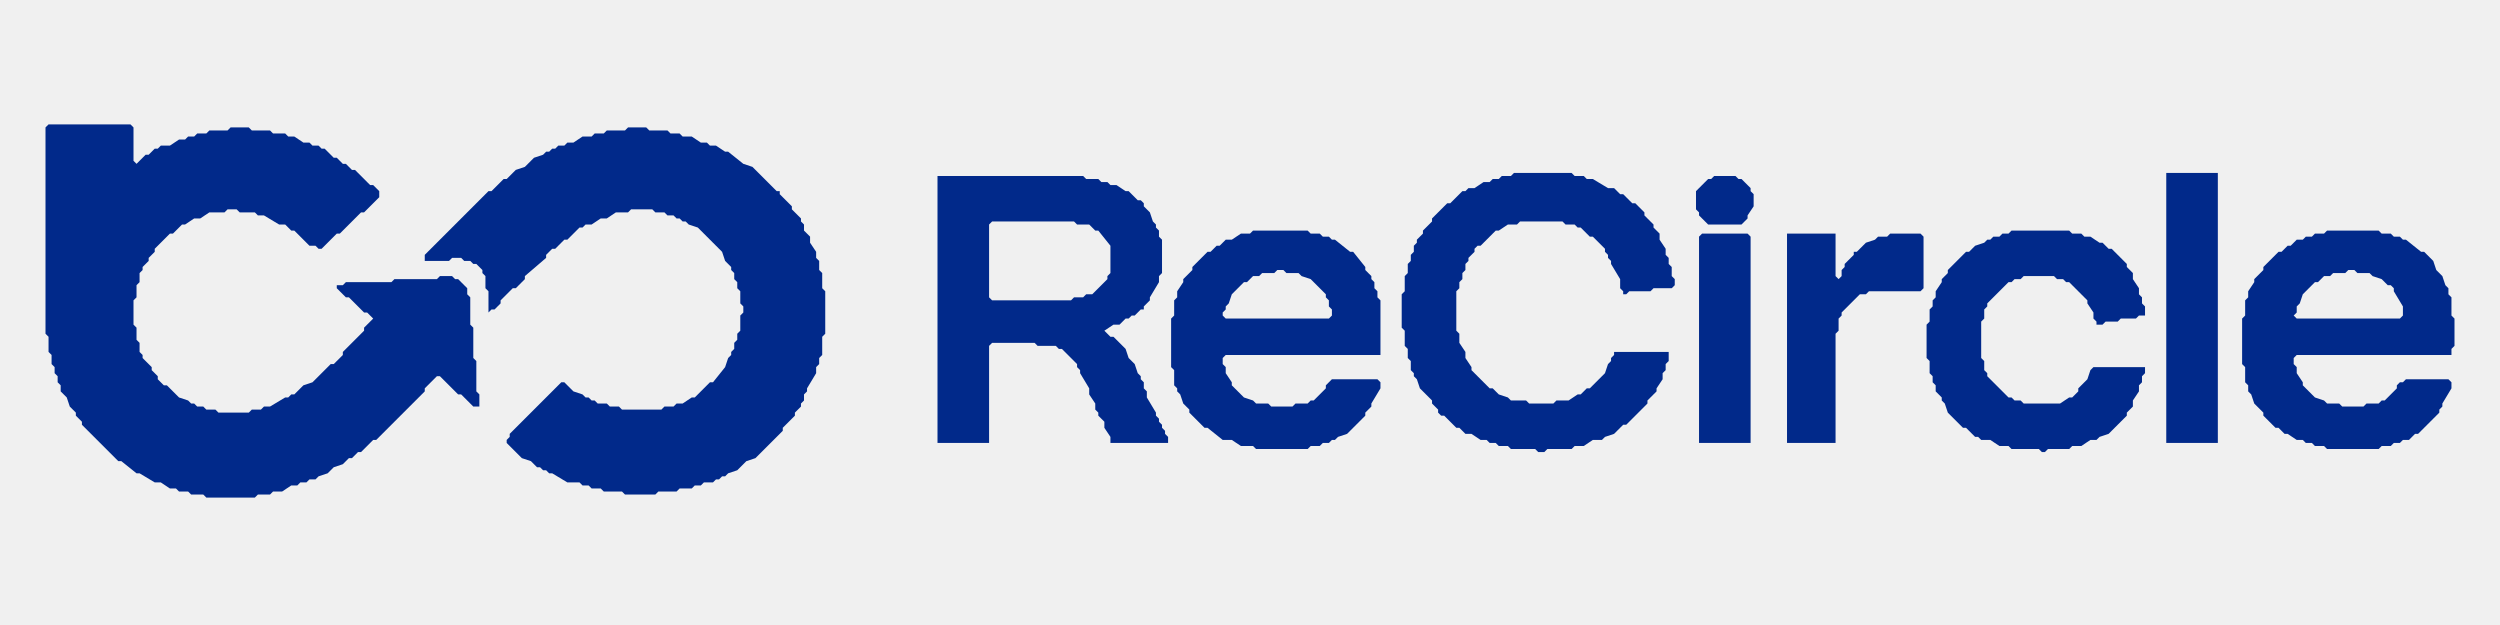
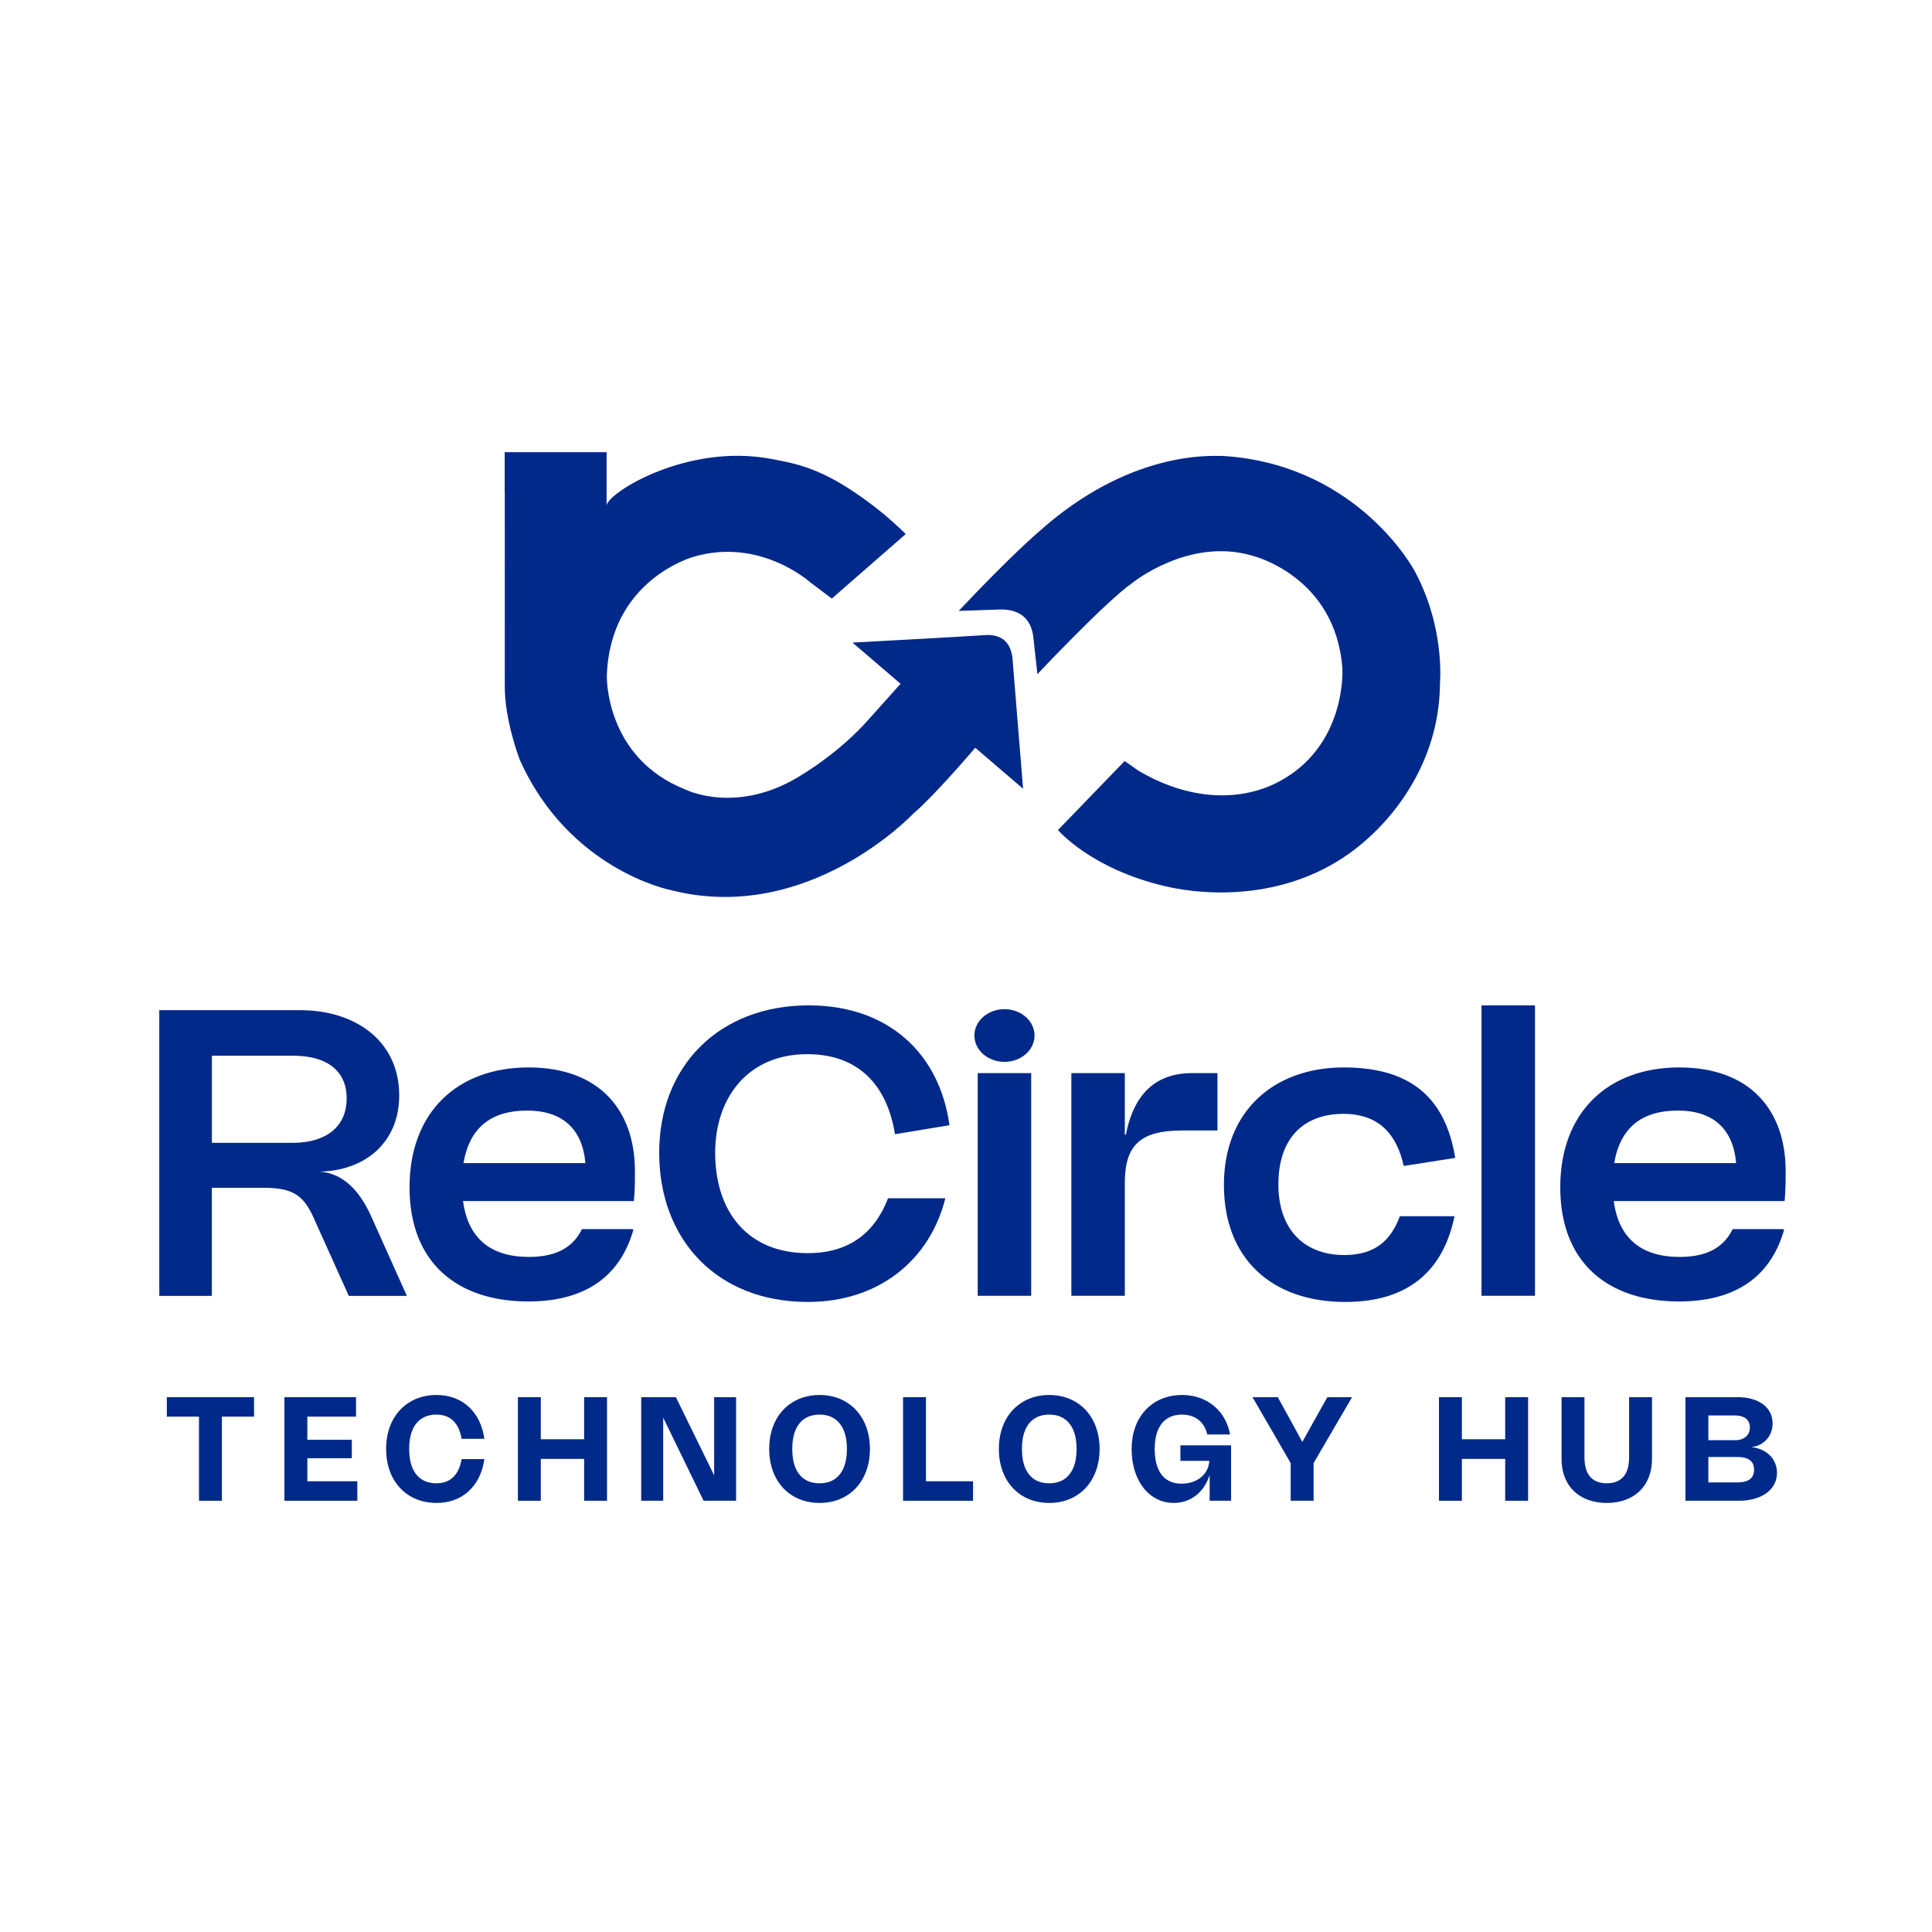
- <svg xmlns="http://www.w3.org/2000/svg" width="824" height="206" viewBox="0 0 824 206" role="img" aria-label="ReCircle logo">
-   <path fill="#01298A" fill-rule="evenodd" d="     M 15 42 L 15 110 L 16 111 L 16 116 L 17 117 L 17 120 L 18 121 L 18 123 L 19 124 L 19 126 L 20 127 L 20 129 L 22 131 L 23 134 L 25 136 L 25 137 L 27 139 L 27 140 L 39 152 L 40 152 L 45 156 L 46 156 L 51 159 L 53 159 L 56 161 L 58 161 L 59 162 L 62 162 L 63 163 L 67 163 L 68 164 L 84 164 L 85 163 L 89 163 L 90 162 L 93 162 L 96 160 L 98 160 L 99 159 L 101 159 L 102 158 L 104 158 L 105 157 L 108 156 L 110 154 L 113 153 L 115 151 L 116 151 L 118 149 L 119 149 L 123 145 L 124 145 L 140 129 L 140 128 L 144 124 L 145 124 L 151 130 L 152 130 L 156 134 L 158 134 L 158 130 L 157 129 L 157 119 L 156 118 L 156 108 L 155 107 L 155 98 L 154 97 L 154 95 L 151 92 L 150 92 L 149 91 L 145 91 L 144 92 L 130 92 L 129 93 L 114 93 L 113 94 L 111 94 L 111 95 L 114 98 L 115 98 L 120 103 L 121 103 L 123 105 L 120 108 L 120 109 L 113 116 L 113 117 L 110 120 L 109 120 L 103 126 L 100 127 L 97 130 L 96 130 L 95 131 L 94 131 L 89 134 L 87 134 L 86 135 L 83 135 L 82 136 L 72 136 L 71 135 L 68 135 L 67 134 L 65 134 L 64 133 L 63 133 L 62 132 L 59 131 L 55 127 L 54 127 L 52 125 L 52 124 L 50 122 L 50 121 L 47 118 L 47 117 L 46 116 L 46 113 L 45 112 L 45 108 L 44 107 L 44 99 L 45 98 L 45 94 L 46 93 L 46 90 L 47 89 L 47 88 L 49 86 L 49 85 L 51 83 L 51 82 L 56 77 L 57 77 L 60 74 L 61 74 L 64 72 L 66 72 L 69 70 L 74 70 L 75 69 L 78 69 L 79 70 L 84 70 L 85 71 L 87 71 L 92 74 L 94 74 L 96 76 L 97 76 L 102 81 L 104 81 L 105 82 L 106 82 L 111 77 L 112 77 L 119 70 L 120 70 L 125 65 L 125 63 L 123 61 L 122 61 L 117 56 L 116 56 L 114 54 L 113 54 L 111 52 L 110 52 L 107 49 L 106 49 L 105 48 L 103 48 L 102 47 L 100 47 L 97 45 L 95 45 L 94 44 L 90 44 L 89 43 L 83 43 L 82 42 L 76 42 L 75 43 L 69 43 L 68 44 L 65 44 L 64 45 L 62 45 L 61 46 L 59 46 L 56 48 L 53 48 L 52 49 L 51 49 L 49 51 L 48 51 L 45 54 L 44 53 L 44 42 L 43 41 L 16 41 Z     M 207 42 L 206 43 L 200 43 L 199 44 L 196 44 L 195 45 L 192 45 L 189 47 L 187 47 L 186 48 L 184 48 L 183 49 L 182 49 L 181 50 L 180 50 L 179 51 L 176 52 L 173 55 L 170 56 L 167 59 L 166 59 L 162 63 L 161 63 L 140 84 L 140 86 L 148 86 L 149 85 L 152 85 L 153 86 L 155 86 L 156 87 L 157 87 L 159 89 L 159 90 L 160 91 L 160 95 L 161 96 L 161 103 L 162 102 L 163 102 L 165 100 L 165 99 L 169 95 L 170 95 L 173 92 L 173 91 L 180 85 L 180 84 L 182 82 L 183 82 L 186 79 L 187 79 L 191 75 L 192 75 L 193 74 L 195 74 L 198 72 L 200 72 L 203 70 L 207 70 L 208 69 L 215 69 L 216 70 L 219 70 L 220 71 L 222 71 L 223 72 L 224 72 L 225 73 L 226 73 L 227 74 L 230 75 L 238 83 L 239 86 L 241 88 L 241 89 L 242 90 L 242 92 L 243 93 L 243 95 L 244 96 L 244 100 L 245 101 L 245 103 L 244 104 L 244 109 L 243 110 L 243 112 L 242 113 L 242 115 L 241 116 L 241 117 L 240 118 L 239 121 L 235 126 L 234 126 L 229 131 L 228 131 L 225 133 L 223 133 L 222 134 L 219 134 L 218 135 L 205 135 L 204 134 L 201 134 L 200 133 L 197 133 L 196 132 L 195 132 L 194 131 L 193 131 L 192 130 L 189 129 L 186 126 L 185 126 L 168 143 L 168 144 L 167 145 L 167 146 L 172 151 L 175 152 L 177 154 L 178 154 L 179 155 L 180 155 L 181 156 L 182 156 L 187 159 L 191 159 L 192 160 L 194 160 L 195 161 L 198 161 L 199 162 L 205 162 L 206 163 L 216 163 L 217 162 L 223 162 L 224 161 L 228 161 L 229 160 L 231 160 L 232 159 L 235 159 L 236 158 L 237 158 L 238 157 L 239 157 L 240 156 L 243 155 L 246 152 L 249 151 L 258 142 L 258 141 L 262 137 L 262 136 L 264 134 L 264 133 L 265 132 L 265 130 L 266 129 L 266 128 L 269 123 L 269 121 L 270 120 L 270 118 L 271 117 L 271 111 L 272 110 L 272 96 L 271 95 L 271 90 L 270 89 L 270 86 L 269 85 L 269 83 L 267 80 L 267 78 L 265 76 L 265 74 L 264 73 L 264 72 L 261 69 L 261 68 L 257 64 L 257 63 L 256 63 L 248 55 L 245 54 L 240 50 L 239 50 L 236 48 L 234 48 L 233 47 L 231 47 L 228 45 L 225 45 L 224 44 L 221 44 L 220 43 L 214 43 L 213 42 Z     M 309 58 L 309 146 L 326 146 L 326 114 L 327 113 L 341 113 L 342 114 L 348 114 L 349 115 L 350 115 L 355 120 L 355 121 L 356 122 L 356 123 L 359 128 L 359 130 L 361 133 L 361 135 L 362 136 L 362 137 L 364 139 L 364 141 L 366 144 L 366 146 L 385 146 L 385 144 L 384 143 L 384 142 L 383 141 L 383 140 L 382 139 L 382 138 L 381 137 L 381 136 L 378 131 L 378 129 L 377 128 L 377 126 L 376 125 L 376 124 L 375 123 L 374 120 L 372 118 L 371 115 L 367 111 L 366 111 L 364 109 L 367 107 L 369 107 L 371 105 L 372 105 L 373 104 L 374 104 L 376 102 L 377 102 L 377 101 L 379 99 L 379 98 L 382 93 L 382 91 L 383 90 L 383 79 L 382 78 L 382 76 L 381 75 L 381 74 L 380 73 L 379 70 L 377 68 L 377 67 L 376 66 L 375 66 L 372 63 L 371 63 L 368 61 L 366 61 L 365 60 L 363 60 L 362 59 L 358 59 L 357 58 Z     M 499 57 L 498 58 L 495 58 L 494 59 L 492 59 L 491 60 L 489 60 L 486 62 L 484 62 L 483 63 L 482 63 L 478 67 L 477 67 L 472 72 L 472 73 L 469 76 L 469 77 L 467 79 L 467 80 L 466 81 L 466 83 L 465 84 L 465 86 L 464 87 L 464 90 L 463 91 L 463 96 L 462 97 L 462 108 L 463 109 L 463 114 L 464 115 L 464 118 L 465 119 L 465 122 L 466 123 L 466 124 L 467 125 L 468 128 L 472 132 L 472 133 L 474 135 L 474 136 L 475 137 L 476 137 L 480 141 L 481 141 L 483 143 L 485 143 L 488 145 L 490 145 L 491 146 L 493 146 L 494 147 L 497 147 L 498 148 L 506 148 L 507 149 L 509 149 L 510 148 L 518 148 L 519 147 L 522 147 L 525 145 L 528 145 L 529 144 L 532 143 L 535 140 L 536 140 L 543 133 L 543 132 L 546 129 L 546 128 L 548 125 L 548 123 L 549 122 L 549 120 L 550 119 L 550 116 L 532 116 L 532 117 L 531 118 L 531 119 L 530 120 L 529 123 L 524 128 L 523 128 L 521 130 L 520 130 L 517 132 L 513 132 L 512 133 L 504 133 L 503 132 L 498 132 L 497 131 L 494 130 L 492 128 L 491 128 L 485 122 L 485 121 L 483 118 L 483 116 L 481 113 L 481 110 L 480 109 L 480 96 L 481 95 L 481 93 L 482 92 L 482 90 L 483 89 L 483 87 L 484 86 L 484 85 L 486 83 L 486 82 L 487 81 L 488 81 L 493 76 L 494 76 L 497 74 L 500 74 L 501 73 L 515 73 L 516 74 L 519 74 L 520 75 L 521 75 L 524 78 L 525 78 L 529 82 L 529 83 L 530 84 L 530 85 L 531 86 L 531 87 L 534 92 L 534 95 L 535 96 L 535 97 L 536 97 L 537 96 L 544 96 L 545 95 L 551 95 L 552 94 L 552 92 L 551 91 L 551 88 L 550 87 L 550 85 L 549 84 L 549 82 L 547 79 L 547 77 L 545 75 L 545 74 L 542 71 L 542 70 L 539 67 L 538 67 L 535 64 L 534 64 L 532 62 L 530 62 L 525 59 L 523 59 L 522 58 L 519 58 L 518 57 Z     M 757 79 L 755 81 L 754 81 L 752 83 L 751 83 L 746 88 L 746 89 L 743 92 L 743 93 L 741 96 L 741 98 L 740 99 L 740 104 L 739 105 L 739 120 L 740 121 L 740 126 L 741 127 L 741 129 L 742 130 L 743 133 L 746 136 L 746 137 L 750 141 L 751 141 L 753 143 L 754 143 L 757 145 L 759 145 L 760 146 L 762 146 L 763 147 L 766 147 L 767 148 L 784 148 L 785 147 L 788 147 L 789 146 L 791 146 L 792 145 L 794 145 L 796 143 L 797 143 L 804 136 L 804 135 L 805 134 L 805 133 L 808 128 L 808 126 L 807 125 L 793 125 L 792 126 L 791 126 L 790 127 L 790 128 L 786 132 L 785 132 L 784 133 L 780 133 L 779 134 L 772 134 L 771 133 L 767 133 L 766 132 L 763 131 L 759 127 L 759 126 L 757 123 L 757 121 L 756 120 L 756 118 L 757 117 L 808 117 L 808 115 L 809 114 L 809 105 L 808 104 L 808 98 L 807 97 L 807 95 L 806 94 L 805 91 L 803 89 L 802 86 L 799 83 L 798 83 L 793 79 L 792 79 L 791 78 L 789 78 L 788 77 L 785 77 L 784 76 L 767 76 L 766 77 L 763 77 L 762 78 L 760 78 L 759 79 Z     M 404 79 L 402 81 L 401 81 L 399 83 L 398 83 L 393 88 L 393 89 L 390 92 L 390 93 L 388 96 L 388 98 L 387 99 L 387 104 L 386 105 L 386 121 L 387 122 L 387 127 L 388 128 L 388 129 L 389 130 L 390 133 L 392 135 L 392 136 L 397 141 L 398 141 L 403 145 L 406 145 L 409 147 L 413 147 L 414 148 L 431 148 L 432 147 L 435 147 L 436 146 L 438 146 L 439 145 L 440 145 L 441 144 L 444 143 L 450 137 L 450 136 L 452 134 L 452 133 L 455 128 L 455 126 L 454 125 L 439 125 L 437 127 L 437 128 L 433 132 L 432 132 L 431 133 L 427 133 L 426 134 L 419 134 L 418 133 L 414 133 L 413 132 L 410 131 L 406 127 L 406 126 L 404 123 L 404 121 L 403 120 L 403 118 L 404 117 L 455 117 L 455 99 L 454 98 L 454 96 L 453 95 L 453 93 L 452 92 L 452 91 L 450 89 L 450 88 L 446 83 L 445 83 L 440 79 L 439 79 L 438 78 L 436 78 L 435 77 L 432 77 L 431 76 L 413 76 L 412 77 L 409 77 L 406 79 Z     M 657 78 L 656 79 L 655 79 L 654 80 L 651 81 L 649 83 L 648 83 L 642 89 L 642 90 L 640 92 L 640 93 L 638 96 L 638 98 L 637 99 L 637 101 L 636 102 L 636 106 L 635 107 L 635 118 L 636 119 L 636 123 L 637 124 L 637 126 L 638 127 L 638 129 L 640 131 L 640 132 L 641 133 L 642 136 L 647 141 L 648 141 L 651 144 L 652 144 L 653 145 L 656 145 L 659 147 L 662 147 L 663 148 L 672 148 L 673 149 L 674 149 L 675 148 L 682 148 L 683 147 L 686 147 L 689 145 L 691 145 L 692 144 L 695 143 L 701 137 L 701 136 L 703 134 L 703 132 L 705 129 L 705 127 L 706 126 L 706 124 L 707 123 L 707 121 L 690 121 L 689 122 L 688 125 L 685 128 L 685 129 L 683 131 L 682 131 L 679 133 L 667 133 L 666 132 L 664 132 L 663 131 L 662 131 L 655 124 L 655 123 L 654 122 L 654 119 L 653 118 L 653 106 L 654 105 L 654 102 L 655 101 L 655 100 L 662 93 L 663 93 L 664 92 L 666 92 L 667 91 L 677 91 L 678 92 L 680 92 L 681 93 L 682 93 L 688 99 L 688 100 L 690 103 L 690 105 L 691 106 L 691 107 L 693 107 L 694 106 L 698 106 L 699 105 L 704 105 L 705 104 L 707 104 L 707 101 L 706 100 L 706 98 L 705 97 L 705 95 L 703 92 L 703 90 L 701 88 L 701 87 L 696 82 L 695 82 L 693 80 L 692 80 L 689 78 L 687 78 L 686 77 L 683 77 L 682 76 L 663 76 L 662 77 L 660 77 L 659 78 Z     M 633 77 L 623 77 L 622 78 L 619 78 L 618 79 L 615 80 L 612 83 L 611 83 L 611 84 L 608 87 L 608 88 L 607 89 L 607 91 L 606 92 L 605 91 L 605 77 L 589 77 L 589 146 L 605 146 L 605 110 L 606 109 L 606 105 L 607 104 L 607 103 L 613 97 L 615 97 L 616 96 L 633 96 L 634 95 L 634 78 Z     M 714 57 L 714 146 L 731 146 L 731 57 Z     M 561 77 L 560 78 L 560 146 L 577 146 L 577 78 L 576 77 Z     M 326 74 L 327 73 L 354 73 L 355 74 L 359 74 L 361 76 L 362 76 L 366 81 L 366 90 L 365 91 L 365 92 L 360 97 L 358 97 L 357 98 L 354 98 L 353 99 L 327 99 L 326 98 Z     M 756 104 L 757 103 L 757 101 L 758 100 L 759 97 L 763 93 L 764 93 L 766 91 L 768 91 L 769 90 L 773 90 L 774 89 L 776 89 L 777 90 L 781 90 L 782 91 L 785 92 L 787 94 L 788 94 L 789 95 L 789 96 L 792 101 L 792 104 L 791 105 L 757 105 Z     M 403 103 L 404 102 L 404 101 L 405 100 L 406 97 L 410 93 L 411 93 L 413 91 L 415 91 L 416 90 L 420 90 L 421 89 L 423 89 L 424 90 L 428 90 L 429 91 L 432 92 L 437 97 L 437 98 L 438 99 L 438 101 L 439 102 L 439 104 L 438 105 L 404 105 L 403 104 Z     M 563 59 L 559 63 L 559 69 L 560 70 L 560 71 L 563 74 L 574 74 L 576 72 L 576 71 L 578 68 L 578 64 L 577 63 L 577 62 L 574 59 L 573 59 L 572 58 L 565 58 L 564 59 Z   " />
+ <svg xmlns="http://www.w3.org/2000/svg" width="1000" zoomAndPan="magnify" viewBox="0 0 750 750" height="1000" preserveAspectRatio="xMidYMid meet" version="1.0">
+   <defs>
+     <g />
+     <clipPath id="181db27e86">
+       <path d="M 0.078 2 L 35 2 L 35 43 L 0.078 43 Z M 0.078 2 " clip-rule="nonzero" />
+     </clipPath>
+     <clipPath id="19f02a661d">
+       <rect x="0" width="638" y="0" height="54" />
+     </clipPath>
+   </defs>
+   <rect x="-75" width="900" fill="#ffffff" y="-75" height="900" fill-opacity="1" />
+   <rect x="-75" width="900" fill="#ffffff" y="-75" height="900" fill-opacity="1" />
+   <path fill="#01298a" d="M 246.477 454.652 C 246.477 430.926 232.637 414.379 205.137 414.379 C 177.641 414.379 158.984 431.656 158.984 460.914 C 158.984 490.168 177.438 505.227 205.137 505.227 C 228.98 505.227 241.289 493.824 245.902 477.273 L 245.438 477.145 L 225.93 477.145 C 222.73 483.504 216.977 487.938 205.328 487.938 C 190.516 487.938 181.676 480.77 179.754 466.246 L 246.09 466.246 C 246.477 461.645 246.477 458.152 246.477 454.652 Z M 179.945 451.527 C 182.25 437.551 190.902 431.121 204.559 431.121 C 218.215 431.121 226.094 438.105 227.25 451.527 Z M 179.945 451.527 " fill-opacity="1" fill-rule="nonzero" />
+   <path fill="#01298a" d="M 313.59 486.473 C 290.312 486.473 277.629 470.469 277.629 447.48 C 277.629 426.148 290.312 409.227 313.391 409.227 C 333.203 409.227 344.359 421.184 347.43 440.305 L 368.578 436.805 C 364.742 408.855 344.738 390.281 313.965 390.281 C 279.168 390.281 255.898 413.816 255.898 447.477 C 255.898 481.137 278.203 505.41 313.59 505.41 C 341.312 505.41 360.98 489.07 366.984 465.168 L 344.738 465.168 C 339.645 478.5 329.66 486.469 313.59 486.469 Z M 313.59 486.473 " fill-opacity="1" fill-rule="nonzero" />
+   <path fill="#01298a" d="M 379.547 416.582 L 379.547 503.027 L 400.309 503.027 L 400.309 416.582 Z M 379.547 416.582 " fill-opacity="1" fill-rule="nonzero" />
+   <path fill="#01298a" d="M 462.801 416.582 C 449.148 416.582 440.336 424.016 437.043 440.488 L 436.652 440.488 L 436.652 416.582 L 415.895 416.582 L 415.895 503.027 L 436.652 503.027 L 436.652 459.25 C 436.652 444.164 443 438.844 459.156 438.844 L 472.617 438.844 L 472.617 416.582 L 462.797 416.582 Z M 462.801 416.582 " fill-opacity="1" fill-rule="nonzero" />
+   <path fill="#01298a" d="M 521.848 487.203 C 506.465 487.203 496.266 477.457 496.266 459.805 C 496.266 441.23 506.66 432.402 521.461 432.402 C 535.5 432.402 542.23 440.492 544.926 452.629 L 564.918 449.5 C 561.273 427.25 548.77 414.379 521.652 414.379 C 494.531 414.379 475.121 431.301 475.121 459.984 C 475.121 488.672 493.773 505.414 522.234 505.414 C 547.355 505.414 560.406 492.688 564.641 472.133 L 543.418 472.133 C 540.113 481.078 534.238 487.203 521.848 487.203 Z M 521.848 487.203 " fill-opacity="1" fill-rule="nonzero" />
+   <path fill="#01298a" d="M 575.117 390.285 L 575.117 503.02 L 595.887 503.02 L 595.887 390.285 Z M 575.117 390.285 " fill-opacity="1" fill-rule="nonzero" />
+   <path fill="#01298a" d="M 693.191 454.652 C 693.191 430.926 679.34 414.379 651.844 414.379 C 624.348 414.379 605.691 431.656 605.691 460.914 C 605.691 490.168 624.152 505.227 651.844 505.227 C 675.684 505.227 687.992 493.824 692.605 477.273 L 692.152 477.145 L 672.633 477.145 C 669.441 483.504 663.688 487.938 652.031 487.938 C 637.219 487.938 628.379 480.77 626.461 466.246 L 692.793 466.246 C 693.191 461.645 693.191 458.152 693.191 454.652 Z M 626.648 451.527 C 628.965 437.551 637.617 431.121 651.262 431.121 C 664.91 431.121 672.809 438.105 673.965 451.527 Z M 626.648 451.527 " fill-opacity="1" fill-rule="nonzero" />
+   <path fill="#01298a" d="M 401.602 401.984 C 401.602 402.656 401.527 403.324 401.379 403.98 C 401.23 404.641 401.008 405.277 400.715 405.898 C 400.422 406.52 400.062 407.109 399.637 407.668 C 399.211 408.227 398.727 408.742 398.184 409.219 C 397.641 409.691 397.051 410.117 396.414 410.488 C 395.777 410.863 395.105 411.176 394.398 411.434 C 393.688 411.691 392.957 411.887 392.207 412.016 C 391.453 412.148 390.695 412.215 389.93 412.215 C 389.164 412.215 388.402 412.148 387.652 412.016 C 386.898 411.887 386.172 411.691 385.461 411.434 C 384.754 411.176 384.082 410.863 383.445 410.488 C 382.805 410.117 382.215 409.691 381.676 409.219 C 381.133 408.742 380.648 408.227 380.223 407.668 C 379.797 407.109 379.438 406.52 379.145 405.898 C 378.852 405.277 378.629 404.641 378.48 403.98 C 378.332 403.324 378.254 402.656 378.254 401.984 C 378.254 401.312 378.332 400.648 378.48 399.992 C 378.629 399.332 378.852 398.691 379.145 398.07 C 379.438 397.453 379.797 396.863 380.223 396.305 C 380.648 395.746 381.133 395.23 381.676 394.754 C 382.215 394.277 382.805 393.855 383.445 393.48 C 384.082 393.109 384.754 392.793 385.461 392.535 C 386.172 392.281 386.898 392.086 387.652 391.953 C 388.402 391.824 389.164 391.758 389.93 391.758 C 390.695 391.758 391.453 391.824 392.207 391.953 C 392.957 392.086 393.688 392.281 394.398 392.535 C 395.105 392.793 395.777 393.109 396.414 393.48 C 397.051 393.855 397.641 394.277 398.184 394.754 C 398.727 395.23 399.211 395.746 399.637 396.305 C 400.062 396.863 400.422 397.453 400.715 398.07 C 401.008 398.691 401.23 399.332 401.379 399.992 C 401.527 400.648 401.602 401.312 401.602 401.984 Z M 401.602 401.984 " fill-opacity="1" fill-rule="nonzero" />
+   <path fill="#01298a" d="M 144.145 472.262 C 142.848 469.391 141.441 466.871 139.918 464.703 C 138.387 462.531 136.734 460.711 134.949 459.234 C 133.164 457.762 131.254 456.645 129.219 455.902 C 127.609 455.301 125.906 454.949 124.129 454.828 C 128.441 454.707 132.387 454.016 135.961 452.754 C 139.918 451.359 143.301 449.371 146.121 446.781 C 148.941 444.199 151.121 441.082 152.664 437.438 C 154.195 433.793 154.969 429.715 154.969 425.223 C 154.969 420.25 154.051 415.746 152.219 411.68 C 150.375 407.625 147.77 404.145 144.371 401.25 C 140.98 398.355 136.898 396.109 132.129 394.523 C 127.352 392.93 122.02 392.141 116.117 392.141 L 61.832 392.141 L 61.832 503.066 L 82.242 503.066 L 82.242 461.098 L 102.227 461.098 C 104.969 461.098 107.336 461.277 109.324 461.637 C 111.32 462.004 113.062 462.613 114.547 463.48 C 116.031 464.344 117.328 465.504 118.43 466.934 C 119.527 468.367 120.566 470.16 121.555 472.309 L 135.406 503.066 L 157.949 503.066 L 144.133 472.266 Z M 113.68 443.641 L 82.254 443.641 L 82.254 409.816 L 113.609 409.816 C 116.969 409.816 119.953 410.172 122.555 410.902 C 125.152 411.625 127.344 412.695 129.117 414.098 C 130.883 415.504 132.242 417.246 133.176 419.293 C 134.105 421.352 134.574 423.715 134.574 426.375 C 134.574 429.031 134.098 431.516 133.152 433.652 C 132.207 435.789 130.844 437.586 129.059 439.062 C 127.273 440.535 125.09 441.668 122.496 442.453 C 119.914 443.242 116.977 443.641 113.691 443.641 Z M 113.68 443.641 " fill-opacity="1" fill-rule="nonzero" />
+   <path fill="#01298a" d="M 559.051 264.02 C 559 265.117 558.984 266.215 558.949 267.316 C 558.137 294.582 542.844 316.707 526.004 329.668 C 500.512 349.293 469.316 348.035 452.254 344.02 C 423.262 337.195 410.711 322.207 410.711 322.207 L 436.598 295.426 L 441.887 299.156 C 464.344 312.406 483.727 309.762 495.137 304.121 C 523.043 290.328 521.109 259.508 521.109 259.508 C 518.527 223.578 486.203 215.734 486.203 215.734 C 461.59 208.395 439.566 226.289 439.566 226.289 C 429.52 233.246 402.719 261.703 402.719 261.703 L 401.285 248.68 C 400.637 238.5 393.961 236.301 387.379 236.625 C 383.578 236.809 372.176 237.141 372.176 237.141 C 393.203 214.84 403.5 206.207 403.5 206.207 C 437.922 175.539 469.031 176.391 477.957 177.238 C 527.914 181.969 548.945 221.277 548.945 221.277 C 559.508 240.477 559.285 259.484 559.059 264.035 Z M 559.051 264.02 " fill-opacity="1" fill-rule="nonzero" />
+   <path fill="#01298a" d="M 330.938 249.453 C 330.938 249.453 372.164 247.238 381.074 246.633 C 383.137 246.492 392.816 244.922 393.188 257.34 L 397.16 306.184 L 378.586 290.273 C 378.586 290.273 363.035 308.637 354.418 315.961 C 354.418 315.961 313.648 359.219 260.312 345.512 C 260.312 345.512 220.891 337.785 201.762 294.914 C 201.762 294.914 195.766 279.457 195.965 265.949 L 195.957 191.008 L 195.922 191.008 L 195.922 175.535 L 235.48 175.535 L 235.48 196.164 C 236.34 191.008 266.902 172.082 299.121 178.113 C 310.043 180.156 321.371 181.93 343.016 199.504 C 343.016 199.504 349.559 205.09 351.582 207.336 L 322.961 232.312 C 322.754 232.203 322.551 232.07 322.344 231.949 L 314.41 225.957 C 314.41 225.957 295.086 208.578 269.391 216.105 C 269.391 216.105 236.738 224.805 235.57 262.461 C 235.57 262.461 234.797 294.137 266.102 306.5 C 266.102 306.5 286.773 316.926 312.285 300.129 C 312.285 300.129 326.195 291.816 337.215 279.27 L 349.598 265.441 Z M 330.938 249.453 " fill-opacity="1" fill-rule="nonzero" />
+   <g transform="matrix(1, 0, 0, 1, 64, 540)">
+     <g clip-path="url(#19f02a661d)">
+       <g clip-path="url(#181db27e86)">
+         <g fill="#01298a" fill-opacity="1">
+           <g transform="translate(0.294267, 42.58998)">
+             <g>
+               <path d="M 34.328 -40.219 L 34.328 -32.656 L 21.844 -32.656 L 21.844 0 L 12.953 0 L 12.953 -32.656 L 0.469 -32.656 L 0.469 -40.219 Z M 34.328 -40.219 " />
+             </g>
+           </g>
+         </g>
+       </g>
+       <g fill="#01298a" fill-opacity="1">
+         <g transform="translate(44.47924, 42.58998)">
+           <g>
+             <path d="M 1.938 -40.219 L 29.734 -40.219 L 29.734 -32.656 L 10.828 -32.656 L 10.828 -23.672 L 28.094 -23.672 L 28.094 -16.5 L 10.828 -16.5 L 10.828 -7.562 L 30.234 -7.562 L 30.234 0 L 1.938 0 Z M 1.938 -40.219 " />
+           </g>
+         </g>
+       </g>
+       <g fill="#01298a" fill-opacity="1">
+         <g transform="translate(84.37519, 42.58998)">
+           <g>
+             <path d="M 10.469 -20.109 C 10.469 -17.242 10.879 -14.816 11.703 -12.828 C 12.535 -10.848 13.738 -9.344 15.312 -8.312 C 16.895 -7.289 18.812 -6.781 21.062 -6.781 C 23.75 -6.781 25.91 -7.566 27.547 -9.141 C 29.191 -10.711 30.285 -13.055 30.828 -16.172 L 39.656 -16.172 C 39.281 -13.523 38.57 -11.148 37.531 -9.047 C 36.488 -6.953 35.16 -5.164 33.547 -3.688 C 31.941 -2.219 30.086 -1.094 27.984 -0.312 C 25.879 0.457 23.566 0.844 21.047 0.844 C 18.766 0.844 16.625 0.523 14.625 -0.109 C 12.633 -0.754 10.832 -1.68 9.219 -2.891 C 7.613 -4.098 6.234 -5.562 5.078 -7.281 C 3.93 -9 3.051 -10.938 2.438 -13.094 C 1.82 -15.25 1.516 -17.586 1.516 -20.109 C 1.516 -22.629 1.82 -24.969 2.438 -27.125 C 3.051 -29.281 3.93 -31.211 5.078 -32.922 C 6.234 -34.641 7.613 -36.102 9.219 -37.312 C 10.832 -38.531 12.633 -39.457 14.625 -40.094 C 16.625 -40.738 18.766 -41.062 21.047 -41.062 C 23.566 -41.062 25.879 -40.672 27.984 -39.891 C 30.086 -39.117 31.941 -37.992 33.547 -36.516 C 35.16 -35.047 36.488 -33.258 37.531 -31.156 C 38.57 -29.062 39.281 -26.691 39.656 -24.047 L 30.828 -24.047 C 30.285 -27.172 29.191 -29.516 27.547 -31.078 C 25.91 -32.648 23.75 -33.438 21.062 -33.438 C 18.812 -33.438 16.895 -32.922 15.312 -31.891 C 13.738 -30.867 12.535 -29.363 11.703 -27.375 C 10.879 -25.395 10.469 -22.973 10.469 -20.109 Z M 10.469 -20.109 " />
+           </g>
+         </g>
+       </g>
+       <g fill="#01298a" fill-opacity="1">
+         <g transform="translate(135.1132, 42.58998)">
+           <g>
+             <path d="M 36.531 -40.219 L 36.531 0 L 27.641 0 L 27.641 -16.25 L 10.828 -16.25 L 10.828 0 L 1.938 0 L 1.938 -40.219 L 10.828 -40.219 L 10.828 -23.875 L 27.641 -23.875 L 27.641 -40.219 Z M 36.531 -40.219 " />
+           </g>
+         </g>
+       </g>
+       <g fill="#01298a" fill-opacity="1">
+         <g transform="translate(182.9825, 42.58998)">
+           <g>
+             <path d="M 38.766 -40.219 L 38.766 0 L 26.156 0 L 10.469 -32.266 L 10.469 0 L 1.938 0 L 1.938 -40.219 L 15.391 -40.219 L 30.25 -9.859 L 30.25 -40.219 Z M 38.766 -40.219 " />
+           </g>
+         </g>
+       </g>
+       <g fill="#01298a" fill-opacity="1">
+         <g transform="translate(233.0877, 42.58998)">
+           <g>
+             <path d="M 1.516 -20.109 C 1.516 -22.629 1.82 -24.969 2.438 -27.125 C 3.051 -29.281 3.93 -31.211 5.078 -32.922 C 6.234 -34.641 7.613 -36.102 9.219 -37.312 C 10.832 -38.531 12.633 -39.457 14.625 -40.094 C 16.625 -40.738 18.77 -41.062 21.062 -41.062 C 23.363 -41.062 25.508 -40.738 27.5 -40.094 C 29.488 -39.457 31.289 -38.531 32.906 -37.312 C 34.52 -36.102 35.898 -34.641 37.047 -32.922 C 38.191 -31.211 39.07 -29.281 39.688 -27.125 C 40.312 -24.969 40.625 -22.629 40.625 -20.109 C 40.625 -17.586 40.312 -15.25 39.688 -13.094 C 39.07 -10.938 38.191 -9 37.047 -7.281 C 35.898 -5.562 34.52 -4.098 32.906 -2.891 C 31.289 -1.68 29.488 -0.754 27.5 -0.109 C 25.508 0.523 23.363 0.844 21.062 0.844 C 18.77 0.844 16.625 0.523 14.625 -0.109 C 12.633 -0.754 10.832 -1.68 9.219 -2.891 C 7.613 -4.098 6.234 -5.562 5.078 -7.281 C 3.93 -9 3.051 -10.938 2.438 -13.094 C 1.82 -15.25 1.516 -17.586 1.516 -20.109 Z M 10.469 -20.109 C 10.469 -17.242 10.879 -14.816 11.703 -12.828 C 12.535 -10.848 13.738 -9.344 15.312 -8.312 C 16.895 -7.289 18.812 -6.781 21.062 -6.781 C 23.312 -6.781 25.223 -7.289 26.797 -8.312 C 28.379 -9.344 29.586 -10.848 30.422 -12.828 C 31.266 -14.816 31.688 -17.242 31.688 -20.109 C 31.688 -22.973 31.266 -25.395 30.422 -27.375 C 29.586 -29.363 28.379 -30.867 26.797 -31.891 C 25.223 -32.922 23.312 -33.438 21.062 -33.438 C 18.812 -33.438 16.895 -32.922 15.312 -31.891 C 13.738 -30.867 12.535 -29.363 11.703 -27.375 C 10.879 -25.395 10.469 -22.973 10.469 -20.109 Z M 10.469 -20.109 " />
+           </g>
+         </g>
+       </g>
+       <g fill="#01298a" fill-opacity="1">
+         <g transform="translate(284.6273, 42.58998)">
+           <g>
+             <path d="M 1.938 -40.219 L 10.828 -40.219 L 10.828 -7.562 L 29.109 -7.562 L 29.109 0 L 1.938 0 Z M 1.938 -40.219 " />
+           </g>
+         </g>
+       </g>
+       <g fill="#01298a" fill-opacity="1">
+         <g transform="translate(322.2451, 42.58998)">
+           <g>
+             <path d="M 1.516 -20.109 C 1.516 -22.629 1.82 -24.969 2.438 -27.125 C 3.051 -29.281 3.93 -31.211 5.078 -32.922 C 6.234 -34.641 7.613 -36.102 9.219 -37.312 C 10.832 -38.531 12.633 -39.457 14.625 -40.094 C 16.625 -40.738 18.77 -41.062 21.062 -41.062 C 23.363 -41.062 25.508 -40.738 27.5 -40.094 C 29.488 -39.457 31.289 -38.531 32.906 -37.312 C 34.52 -36.102 35.898 -34.641 37.047 -32.922 C 38.191 -31.211 39.07 -29.281 39.688 -27.125 C 40.312 -24.969 40.625 -22.629 40.625 -20.109 C 40.625 -17.586 40.312 -15.25 39.688 -13.094 C 39.07 -10.938 38.191 -9 37.047 -7.281 C 35.898 -5.562 34.52 -4.098 32.906 -2.891 C 31.289 -1.68 29.488 -0.754 27.5 -0.109 C 25.508 0.523 23.363 0.844 21.062 0.844 C 18.77 0.844 16.625 0.523 14.625 -0.109 C 12.633 -0.754 10.832 -1.68 9.219 -2.891 C 7.613 -4.098 6.234 -5.562 5.078 -7.281 C 3.93 -9 3.051 -10.938 2.438 -13.094 C 1.82 -15.25 1.516 -17.586 1.516 -20.109 Z M 10.469 -20.109 C 10.469 -17.242 10.879 -14.816 11.703 -12.828 C 12.535 -10.848 13.738 -9.344 15.312 -8.312 C 16.895 -7.289 18.812 -6.781 21.062 -6.781 C 23.312 -6.781 25.223 -7.289 26.797 -8.312 C 28.379 -9.344 29.586 -10.848 30.422 -12.828 C 31.266 -14.816 31.688 -17.242 31.688 -20.109 C 31.688 -22.973 31.266 -25.395 30.422 -27.375 C 29.586 -29.363 28.379 -30.867 26.797 -31.891 C 25.223 -32.922 23.312 -33.438 21.062 -33.438 C 18.812 -33.438 16.895 -32.922 15.312 -31.891 C 13.738 -30.867 12.535 -29.363 11.703 -27.375 C 10.879 -25.395 10.469 -22.973 10.469 -20.109 Z M 10.469 -20.109 " />
+           </g>
+         </g>
+       </g>
+       <g fill="#01298a" fill-opacity="1">
+         <g transform="translate(373.7846, 42.58998)">
+           <g>
+             <path d="M 10.469 -20.109 C 10.469 -17.223 10.867 -14.773 11.672 -12.766 C 12.473 -10.754 13.648 -9.227 15.203 -8.188 C 16.766 -7.145 18.66 -6.625 20.891 -6.625 C 22.379 -6.625 23.758 -6.832 25.031 -7.25 C 26.312 -7.676 27.43 -8.281 28.391 -9.062 C 29.359 -9.844 30.125 -10.773 30.688 -11.859 C 31.258 -12.953 31.586 -14.164 31.672 -15.5 L 20.453 -15.5 L 20.453 -21.516 L 40.125 -21.516 L 40.125 0 L 31.797 0 L 31.797 -10 C 31.266 -8.344 30.551 -6.844 29.656 -5.5 C 28.77 -4.164 27.723 -3.023 26.516 -2.078 C 25.316 -1.129 23.988 -0.406 22.531 0.094 C 21.07 0.594 19.508 0.844 17.844 0.844 C 15.945 0.844 14.172 0.52 12.516 -0.125 C 10.867 -0.781 9.367 -1.719 8.016 -2.938 C 6.66 -4.164 5.5 -5.641 4.531 -7.359 C 3.57 -9.078 2.828 -11.008 2.297 -13.156 C 1.773 -15.301 1.516 -17.617 1.516 -20.109 C 1.516 -22.629 1.82 -24.969 2.438 -27.125 C 3.051 -29.281 3.93 -31.211 5.078 -32.922 C 6.234 -34.641 7.613 -36.102 9.219 -37.312 C 10.832 -38.531 12.633 -39.457 14.625 -40.094 C 16.625 -40.738 18.766 -41.062 21.047 -41.062 C 22.941 -41.062 24.742 -40.832 26.453 -40.375 C 28.172 -39.926 29.758 -39.266 31.219 -38.391 C 32.688 -37.516 33.992 -36.453 35.141 -35.203 C 36.297 -33.961 37.258 -32.547 38.031 -30.953 C 38.812 -29.367 39.375 -27.629 39.719 -25.734 L 30.875 -25.734 C 30.488 -27.422 29.836 -28.836 28.922 -29.984 C 28.016 -31.129 26.891 -31.988 25.547 -32.562 C 24.211 -33.145 22.719 -33.438 21.062 -33.438 C 18.812 -33.438 16.895 -32.922 15.312 -31.891 C 13.738 -30.867 12.535 -29.363 11.703 -27.375 C 10.879 -25.395 10.469 -22.973 10.469 -20.109 Z M 10.469 -20.109 " />
+           </g>
+         </g>
+       </g>
+       <g fill="#01298a" fill-opacity="1">
+         <g transform="translate(422.3147, 42.58998)">
+           <g>
+             <path d="M 28.953 -40.219 L 38.562 -40.219 L 23.625 -14.641 L 23.625 0 L 14.734 0 L 14.734 -14.609 L -0.094 -40.219 L 9.719 -40.219 L 19.25 -22.844 Z M 28.953 -40.219 " />
+           </g>
+         </g>
+       </g>
+       <g fill="#01298a" fill-opacity="1">
+         <g transform="translate(470.17, 42.58998)">
+           <g />
+         </g>
+       </g>
+       <g fill="#01298a" fill-opacity="1">
+         <g transform="translate(492.6709, 42.58998)">
+           <g>
+             <path d="M 36.531 -40.219 L 36.531 0 L 27.641 0 L 27.641 -16.25 L 10.828 -16.25 L 10.828 0 L 1.938 0 L 1.938 -40.219 L 10.828 -40.219 L 10.828 -23.875 L 27.641 -23.875 L 27.641 -40.219 Z M 36.531 -40.219 " />
+           </g>
+         </g>
+       </g>
+       <g fill="#01298a" fill-opacity="1">
+         <g transform="translate(540.2589, 42.58998)">
+           <g>
+             <path d="M 1.938 -16.312 L 1.938 -40.219 L 10.828 -40.219 L 10.828 -16.938 C 10.828 -13.508 11.57 -10.957 13.062 -9.281 C 14.551 -7.613 16.691 -6.781 19.484 -6.781 C 22.273 -6.781 24.414 -7.613 25.906 -9.281 C 27.406 -10.957 28.156 -13.508 28.156 -16.938 L 28.156 -40.219 L 37.047 -40.219 L 37.047 -16.312 C 37.047 -14.145 36.77 -12.16 36.219 -10.359 C 35.664 -8.566 34.879 -6.977 33.859 -5.594 C 32.836 -4.207 31.602 -3.035 30.156 -2.078 C 28.719 -1.117 27.098 -0.395 25.297 0.094 C 23.504 0.594 21.566 0.844 19.484 0.844 C 17.41 0.844 15.473 0.594 13.672 0.094 C 11.867 -0.395 10.25 -1.117 8.812 -2.078 C 7.375 -3.035 6.141 -4.207 5.109 -5.594 C 4.086 -6.977 3.301 -8.566 2.75 -10.359 C 2.207 -12.16 1.938 -14.145 1.938 -16.312 Z M 1.938 -16.312 " />
+           </g>
+         </g>
+       </g>
+       <g fill="#01298a" fill-opacity="1">
+         <g transform="translate(588.3532, 42.58998)">
+           <g>
+             <path d="M 1.938 -40.219 L 22.062 -40.219 C 24.133 -40.219 26.008 -39.984 27.688 -39.516 C 29.375 -39.047 30.816 -38.367 32.016 -37.484 C 33.211 -36.598 34.133 -35.523 34.781 -34.266 C 35.438 -33.016 35.766 -31.598 35.766 -30.016 C 35.766 -28.766 35.555 -27.609 35.141 -26.547 C 34.734 -25.484 34.156 -24.547 33.406 -23.734 C 32.664 -22.93 31.789 -22.273 30.781 -21.766 C 29.781 -21.266 28.68 -20.945 27.484 -20.812 C 28.93 -20.676 30.258 -20.336 31.469 -19.797 C 32.688 -19.266 33.742 -18.562 34.641 -17.688 C 35.535 -16.812 36.227 -15.789 36.719 -14.625 C 37.219 -13.469 37.469 -12.203 37.469 -10.828 C 37.469 -9.172 37.102 -7.676 36.375 -6.344 C 35.656 -5.008 34.633 -3.867 33.312 -2.922 C 31.988 -1.973 30.414 -1.25 28.594 -0.75 C 26.77 -0.25 24.758 0 22.562 0 L 1.938 0 Z M 21.156 -23.5 C 22.32 -23.5 23.336 -23.695 24.203 -24.094 C 25.078 -24.488 25.754 -25.055 26.234 -25.797 C 26.711 -26.547 26.953 -27.438 26.953 -28.469 C 26.953 -29.469 26.719 -30.312 26.25 -31 C 25.789 -31.688 25.129 -32.207 24.266 -32.562 C 23.398 -32.926 22.359 -33.109 21.141 -33.109 L 10.828 -33.109 L 10.828 -23.5 Z M 10.828 -7.109 L 21.922 -7.109 C 24.129 -7.109 25.789 -7.508 26.906 -8.312 C 28.02 -9.125 28.578 -10.375 28.578 -12.062 C 28.578 -13.738 28.02 -14.977 26.906 -15.781 C 25.789 -16.594 24.133 -17 21.938 -17 L 10.828 -17 Z M 10.828 -7.109 " />
+           </g>
+         </g>
+       </g>
+     </g>
+   </g>
</svg>
